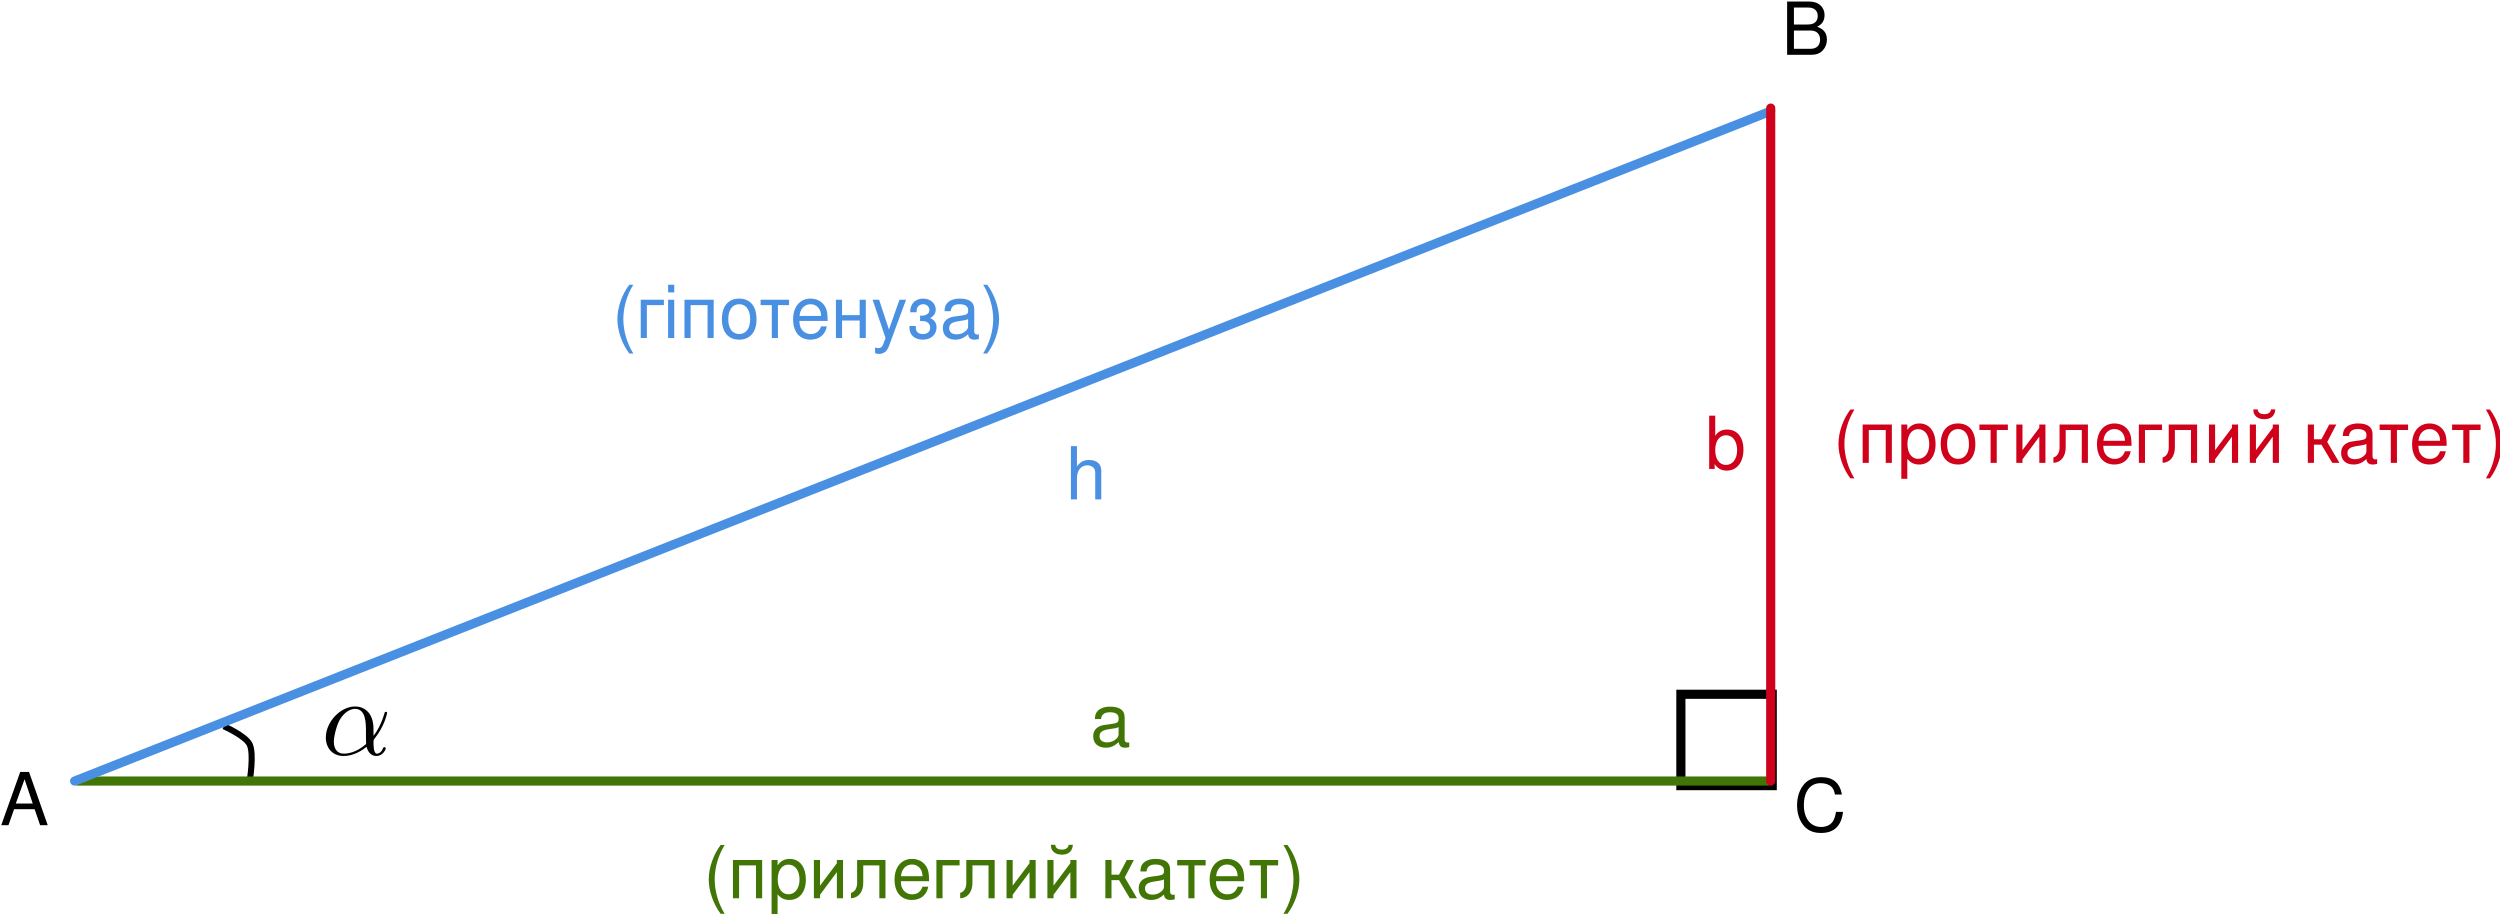
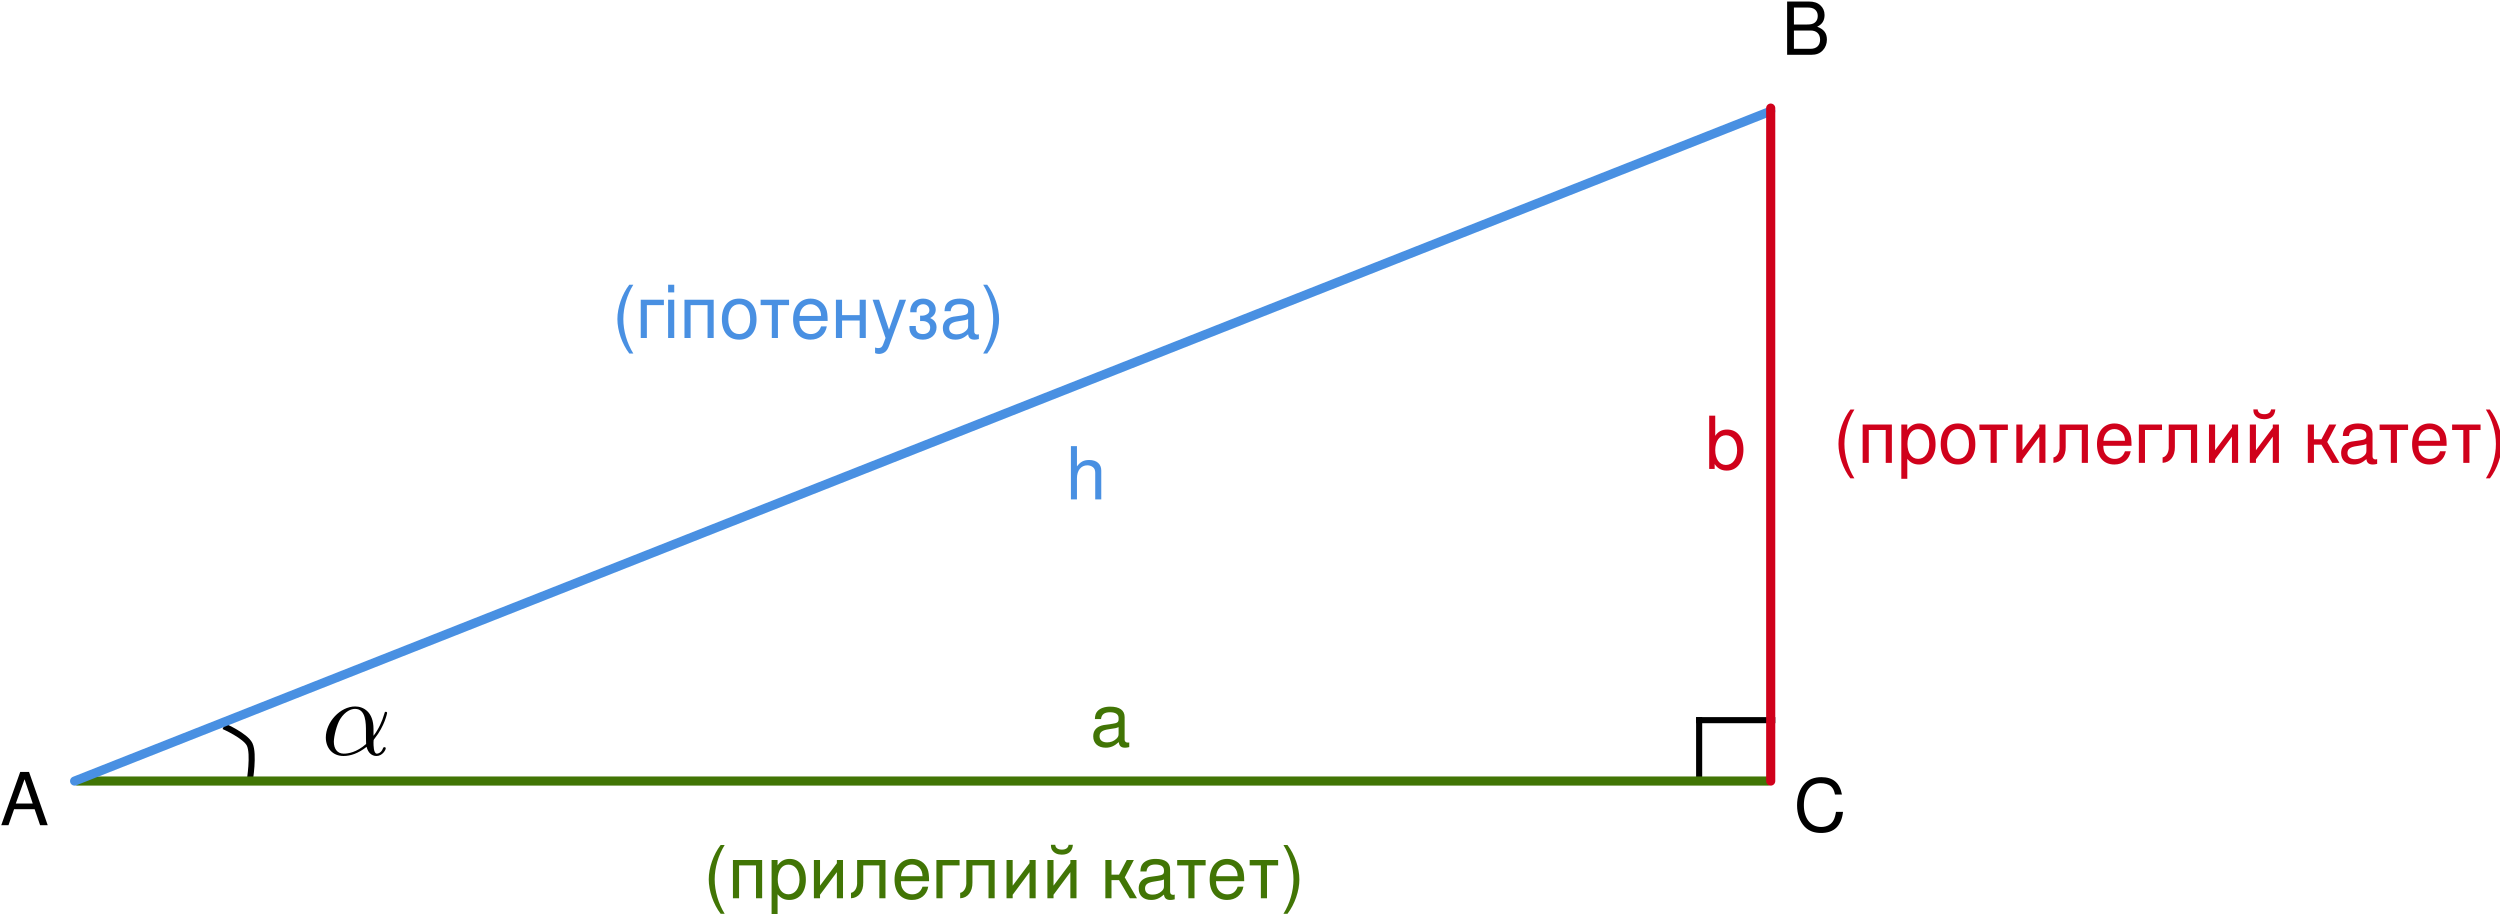
<svg xmlns="http://www.w3.org/2000/svg" width="821px" height="300px" viewBox="0 0 821 300" version="1.1">
  <defs />
  <g id="Page-1" stroke="none" stroke-width="1" fill="none" fill-rule="evenodd">
    <g id="Group" transform="translate(0, -5)">
      <path d="M122.657,244.402 C122.657,238.757 119.302,237 116.639,237 C111.74,237 107,242.139 107,247.198 C107,250.553 109.13,253.269 112.805,253.269 C115.068,253.269 117.651,252.444 120.394,250.26 C120.846,252.151 122.044,253.269 123.642,253.269 C125.559,253.269 126.678,251.299 126.678,250.74 C126.678,250.474 126.465,250.367 126.225,250.367 C125.985,250.367 125.879,250.474 125.772,250.74 C125.133,252.497 123.829,252.497 123.749,252.497 C122.657,252.497 122.657,249.675 122.657,248.823 C122.657,248.077 122.657,247.997 123.003,247.571 C126.385,243.337 127.13,239.157 127.13,239.13 C127.13,239.05 127.104,238.757 126.704,238.757 C126.358,238.757 126.358,238.864 126.172,239.53 C125.533,241.793 124.334,244.509 122.657,246.639 L122.657,244.402 L122.657,244.402 Z M120.234,249.329 C117.092,252.098 114.323,252.497 112.885,252.497 C110.728,252.497 109.636,250.873 109.636,248.583 C109.636,246.826 110.568,242.938 111.74,241.101 C113.417,238.491 115.361,237.799 116.613,237.799 C120.181,237.799 120.181,242.512 120.181,245.308 C120.181,246.639 120.181,248.716 120.234,249.329 L120.234,249.329 Z" id="Imported-Layers" fill="#000000" />
+       <path d="M558,241.5 L558,260.5" id="Line" stroke="#000000" stroke-width="2" stroke-linecap="square" />
+       <path d="M558,241.5 L582,241.5" id="Line-2" stroke="#000000" stroke-width="2" stroke-linecap="square" />
      <path d="M82,261.5 C82,261.5 83.479,252.633 82,249.5 C80.646,246.633 73.5,243.5 73.5,243.5" id="Path-3" stroke="#000000" stroke-width="2" />
-       <rect id="Rectangle-1" stroke="#000000" stroke-width="3" x="552" y="233" width="30" height="30" />
      <text id="(гіпотенуза)" font-family="Helvetica" font-size="24" font-weight="260" fill="#4990E2">
        <tspan x="201" y="116">(гіпотенуза)</tspan>
      </text>
      <text id="(прилеглий-катет)" font-family="Helvetica" font-size="24" font-weight="260" fill="#417505">
        <tspan x="231" y="300">(прилеглий катет)</tspan>
      </text>
      <text id="(протилеглий-катет)" font-family="Helvetica" font-size="24" font-weight="260" fill="#D0011B">
        <tspan x="602" y="157">(протилеглий катет)</tspan>
      </text>
      <text id="A" font-family="Helvetica" font-size="24" font-weight="260" fill="#000000">
        <tspan x="0" y="276">A</tspan>
      </text>
      <text id="B" font-family="Helvetica" font-size="24" font-weight="260" fill="#000000">
        <tspan x="585" y="23">B</tspan>
      </text>
      <text id="C" font-family="Helvetica" font-size="24" font-weight="260" fill="#000000">
        <tspan x="589" y="278">C</tspan>
      </text>
      <text id="h" font-family="Helvetica" font-size="24" font-weight="260" fill="#4990E2">
        <tspan x="350" y="169">h</tspan>
      </text>
      <text id="a" font-family="Helvetica" font-size="24" font-weight="260" fill="#417505">
        <tspan x="358" y="250">a</tspan>
      </text>
      <text id="b" font-family="Helvetica" font-size="24" font-weight="260" fill="#D0011B">
        <tspan x="560" y="159">b</tspan>
      </text>
      <path d="M25.5,261.5 L580.5,261.5" id="Line" stroke="#417505" stroke-width="3" stroke-linecap="round" />
      <path d="M24.5,261.5 L581.5,41.5" id="Line" stroke="#4990E2" stroke-width="3" stroke-linecap="round" />
      <path d="M581.5,40.5 L581.5,261.5" id="Line" stroke="#D0011B" stroke-width="3" stroke-linecap="round" />
    </g>
  </g>
</svg>
